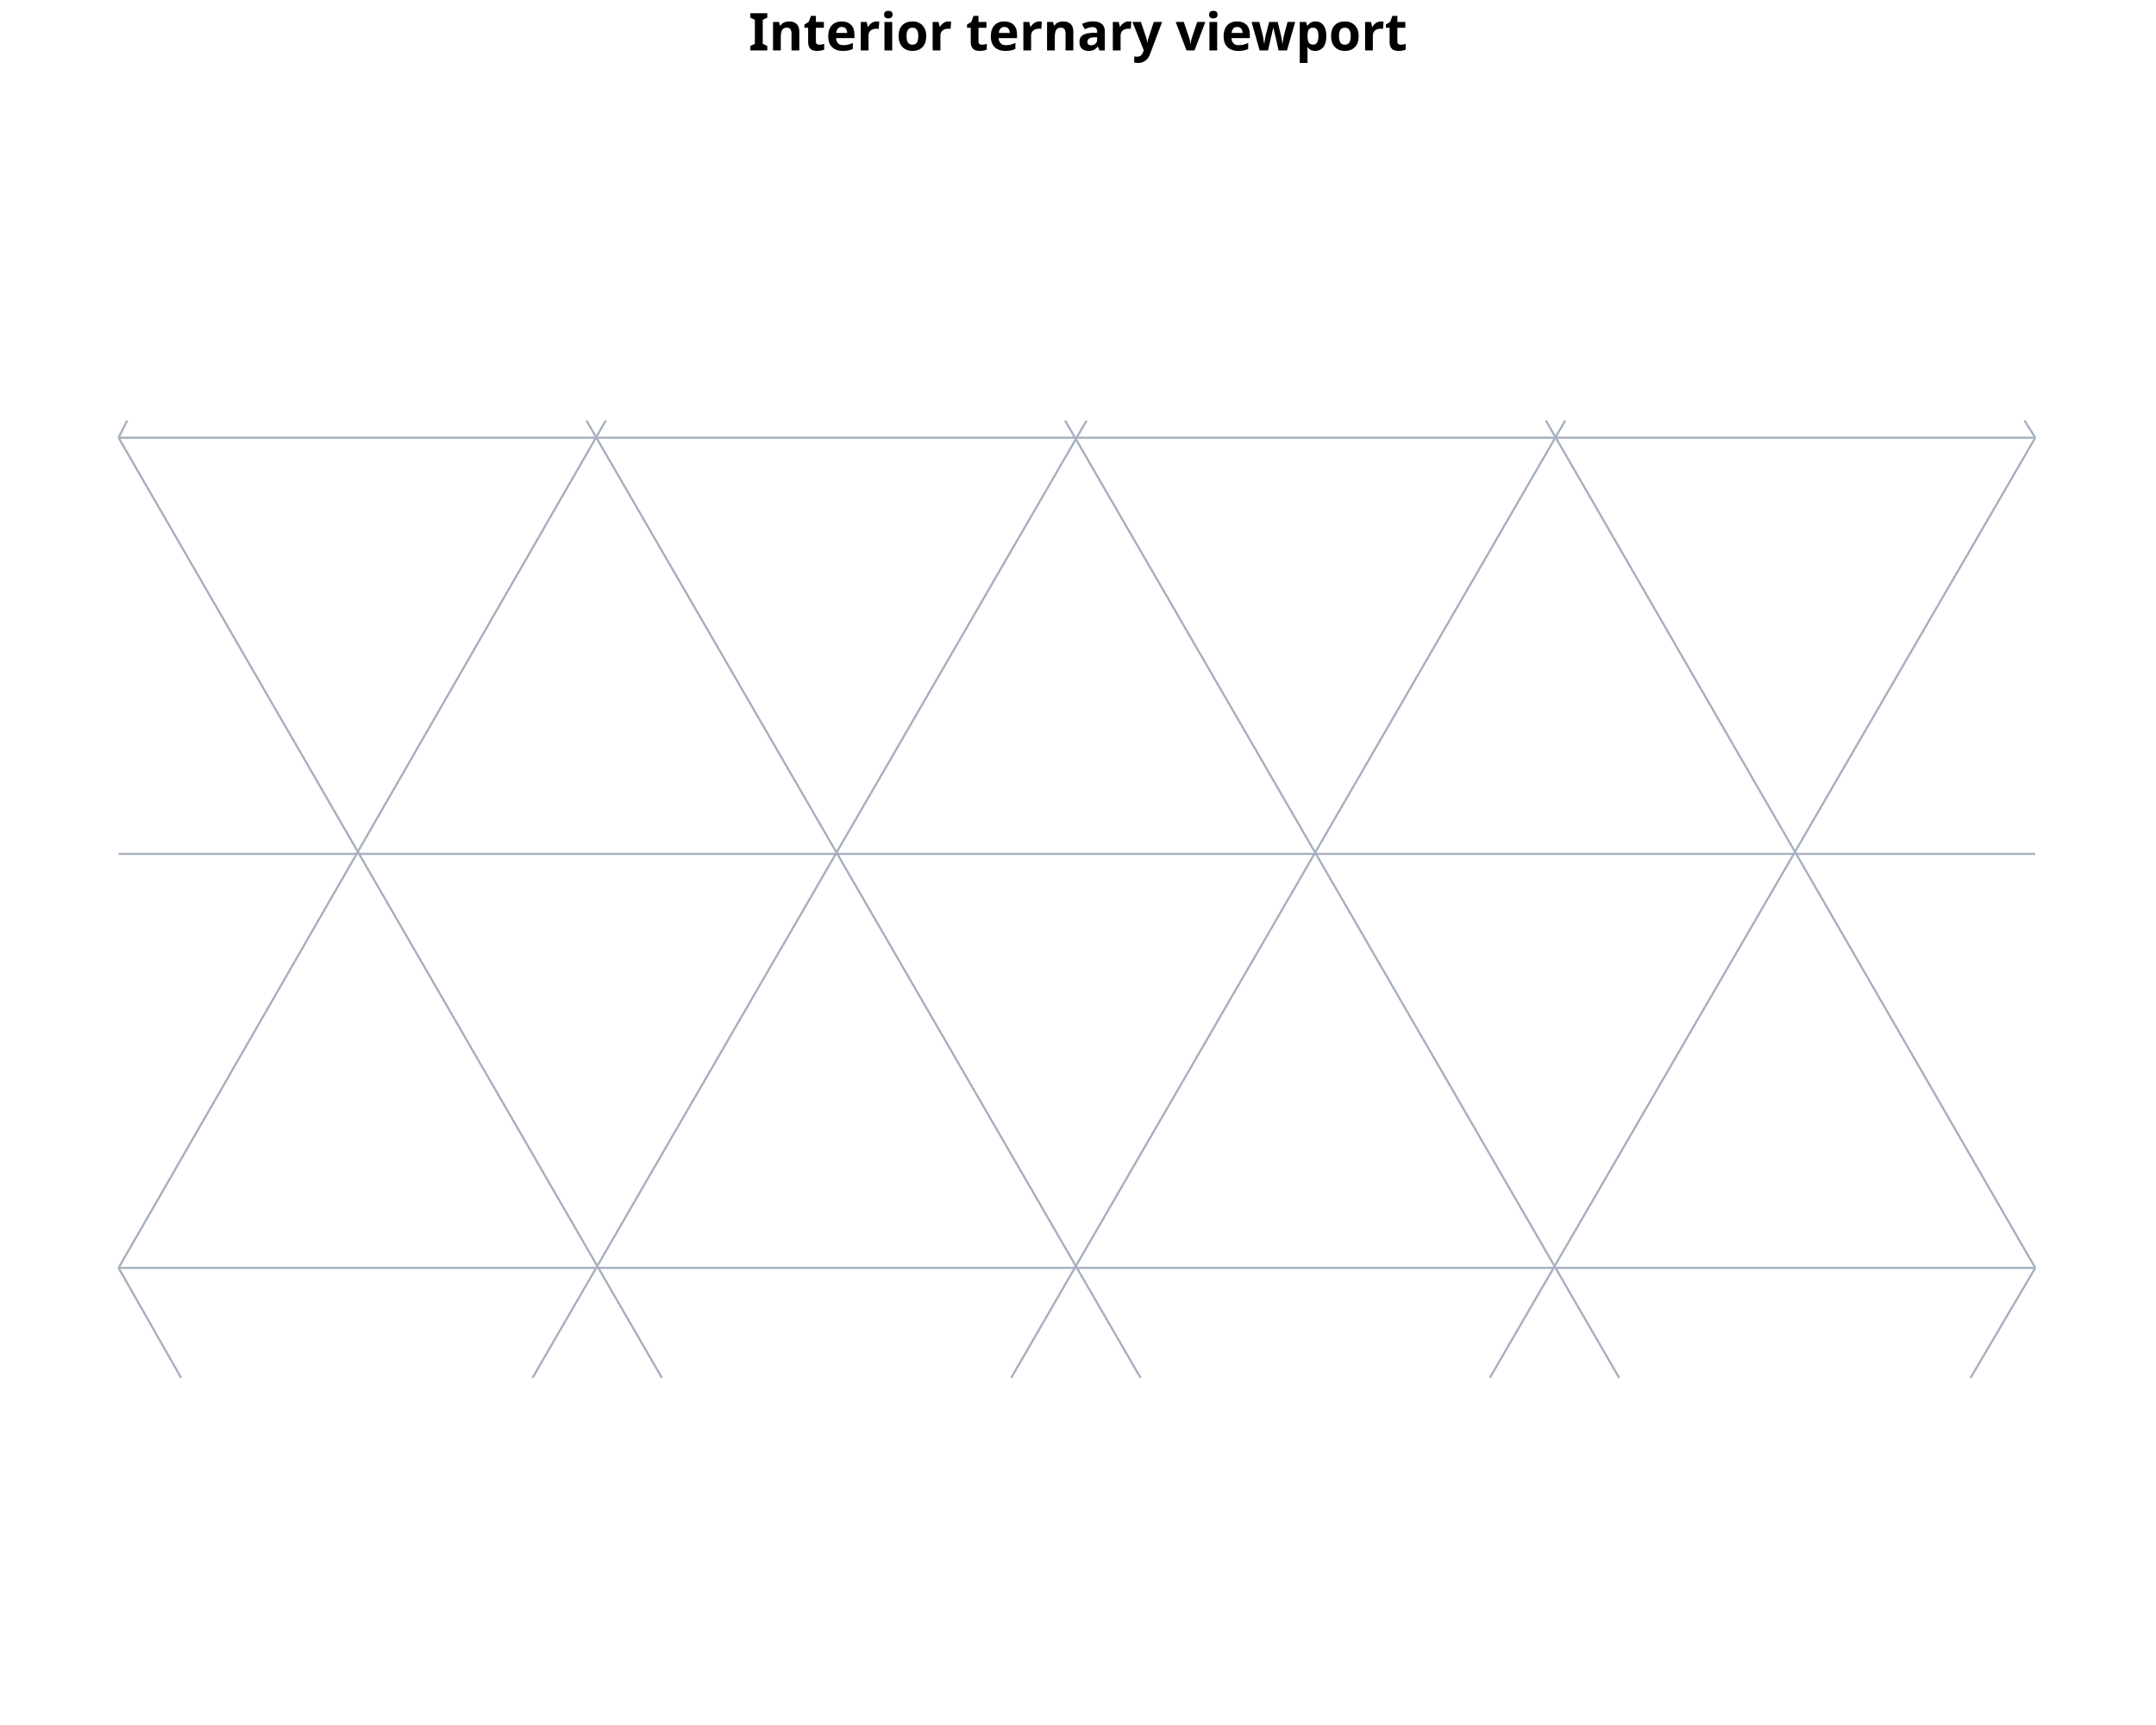
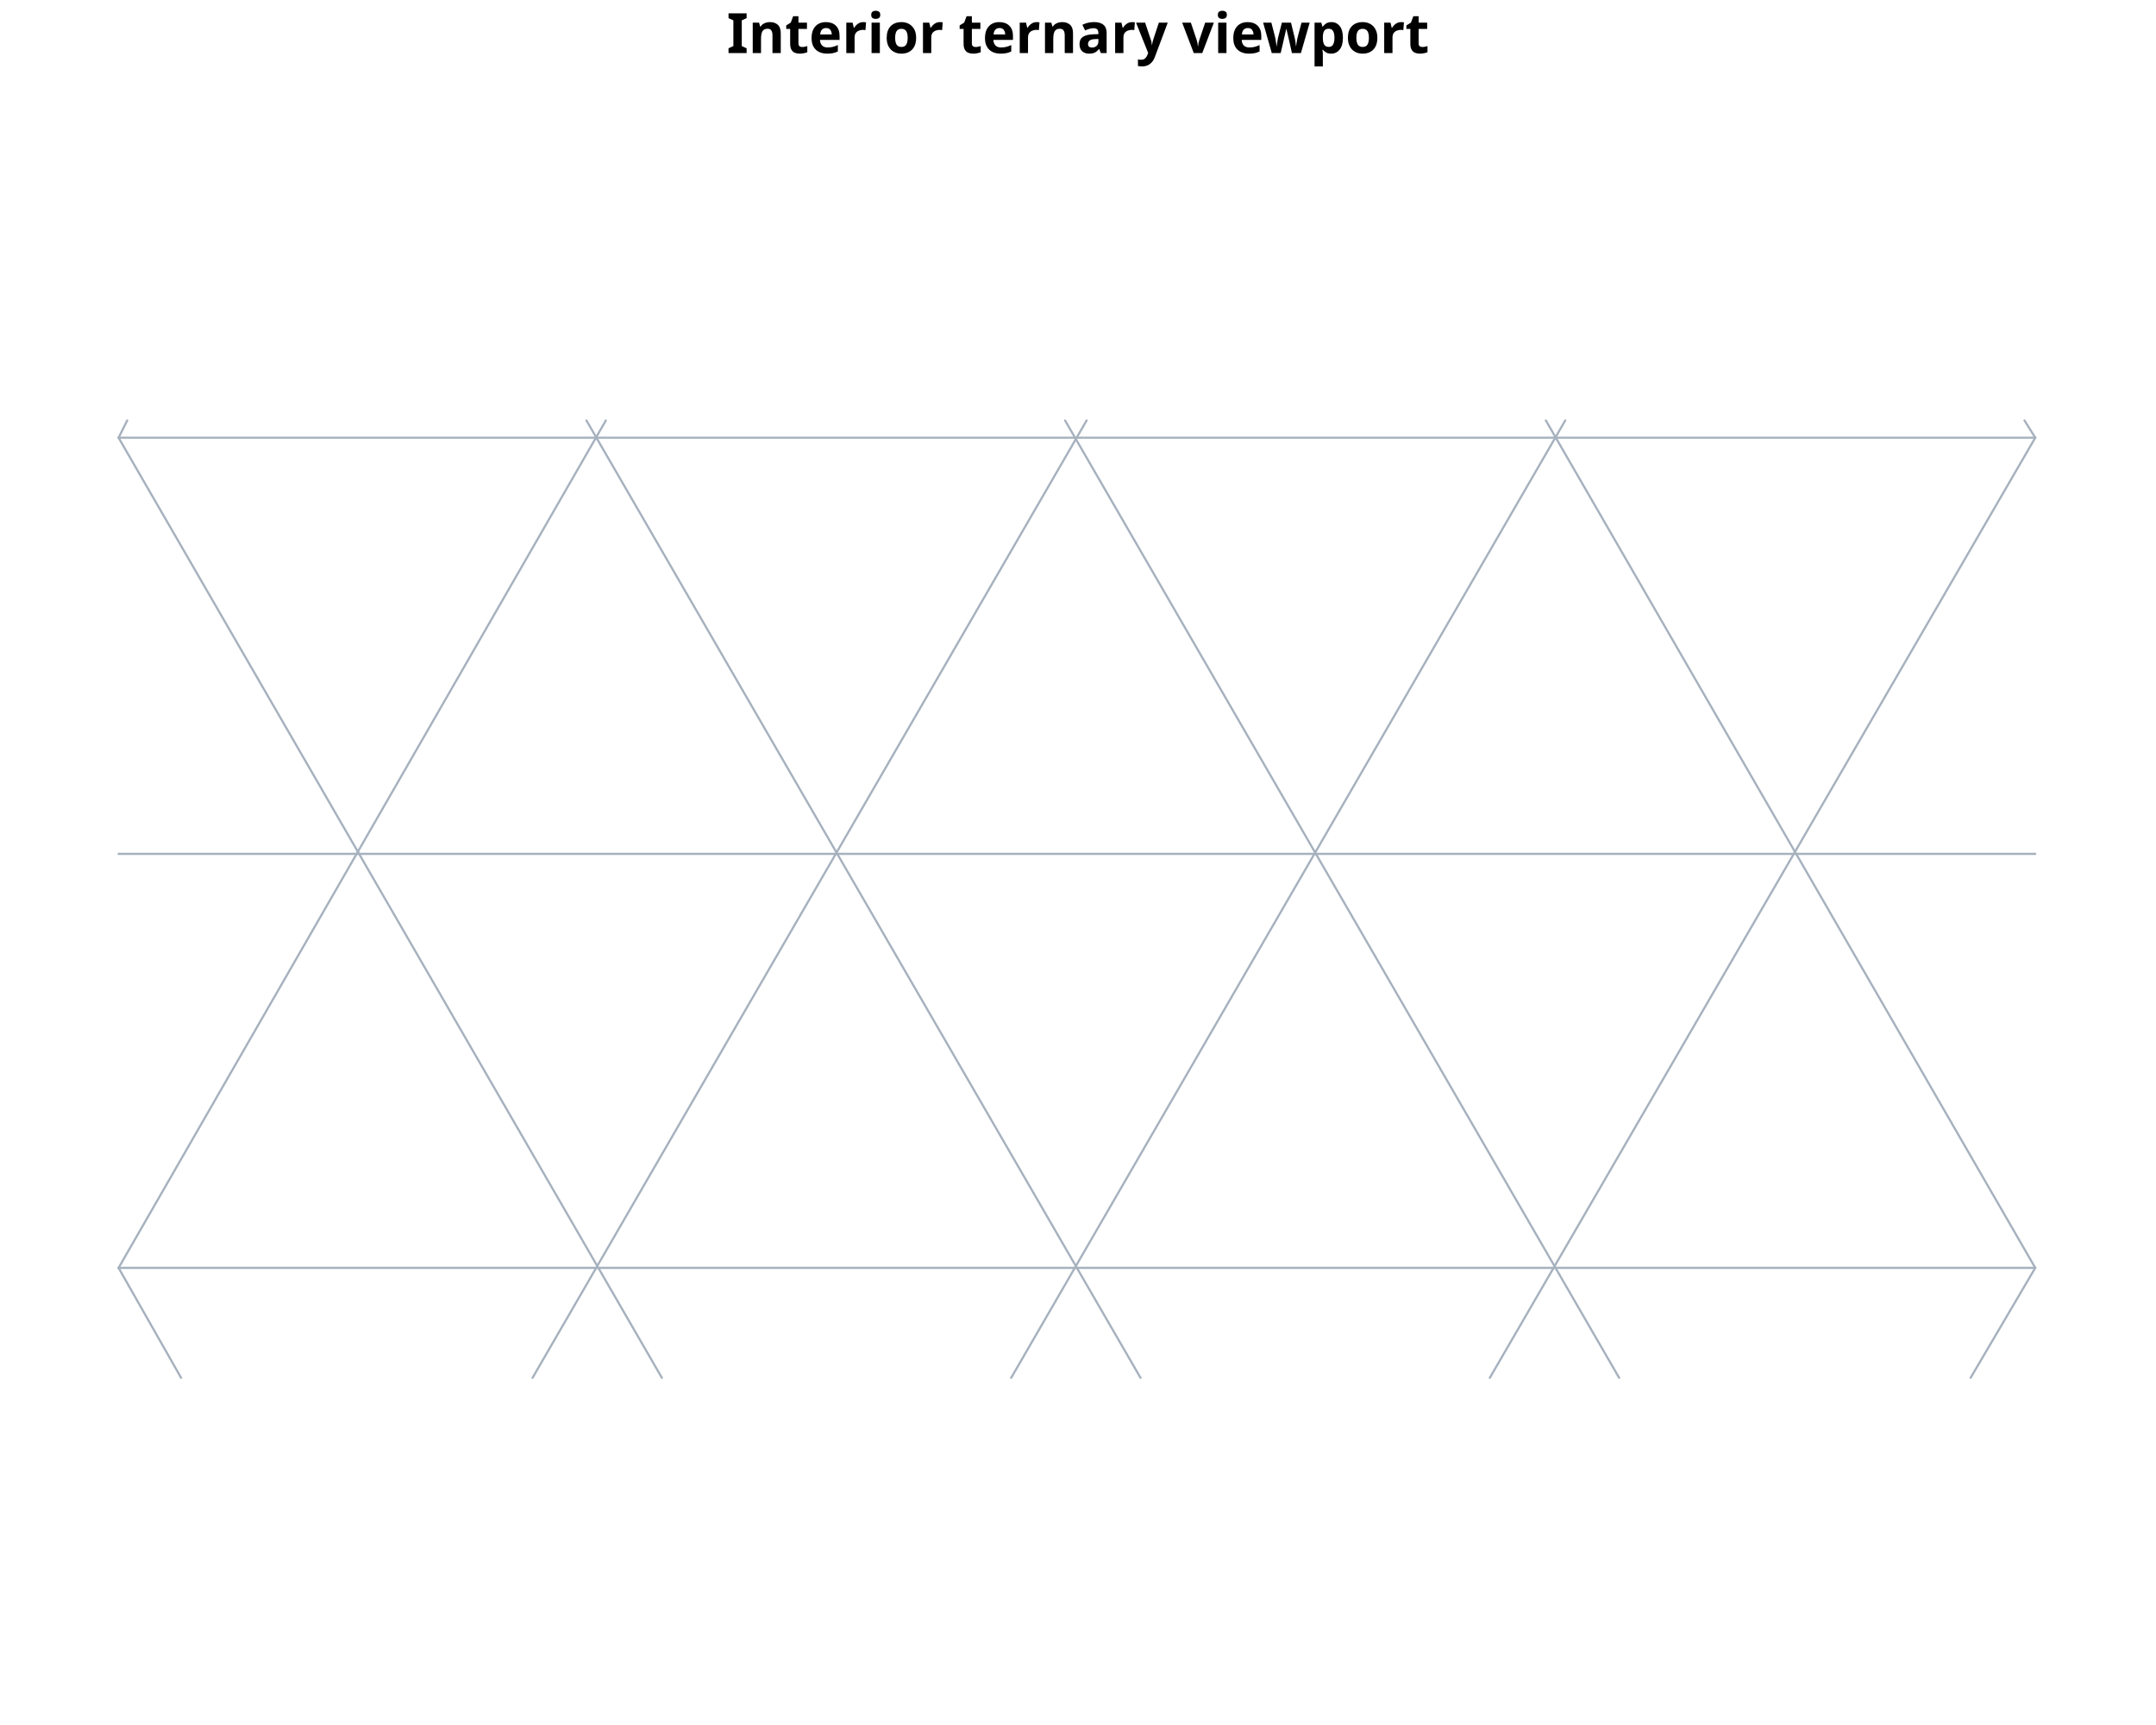
<svg xmlns="http://www.w3.org/2000/svg" width="1000" height="800" viewBox="0 0 1000 800">
-   <rect x="0" y="0" width="1000" height="800" opacity="1" fill="#FFFFFF" stroke="none" />
-   <text x="500" y="5" dy="0.76em" text-anchor="middle" font-family="sans-serif" font-size="24.194" opacity="1" fill="#000000" font-weight="bold">
+   <g id="ternary-geometry" shape-rendering="geometricPrecision" stroke-linecap="round" stroke-linejoin="round">
+     <rect x="0" y="0" width="1000" height="800" opacity="1" fill="#FFFFFF" stroke="none" />
+     <polyline fill="none" opacity="1" stroke="#A6B1BE" stroke-width="1" points="55,588 944,588 " />
+     <polyline fill="none" opacity="1" stroke="#A6B1BE" stroke-width="1" points="55,396 944,396 " />
+     <polyline fill="none" opacity="1" stroke="#A6B1BE" stroke-width="1" points="55,203 944,203 " />
+     <polyline fill="none" opacity="1" stroke="#A6B1BE" stroke-width="1" points="939,195 944,203 " />
+     <polyline fill="none" opacity="1" stroke="#A6B1BE" stroke-width="1" points="717,195 944,588 " />
+     <polyline fill="none" opacity="1" stroke="#A6B1BE" stroke-width="1" points="494,195 751,639 " />
+     <polyline fill="none" opacity="1" stroke="#A6B1BE" stroke-width="1" points="272,195 529,639 " />
+     <polyline fill="none" opacity="1" stroke="#A6B1BE" stroke-width="1" points="55,203 307,639 " />
+     <polyline fill="none" opacity="1" stroke="#A6B1BE" stroke-width="1" points="55,588 84,639 " />
+     <polyline fill="none" opacity="1" stroke="#A6B1BE" stroke-width="1" points="59,195 55,203 " />
+     <polyline fill="none" opacity="1" stroke="#A6B1BE" stroke-width="1" points="281,195 55,588 " />
+     <polyline fill="none" opacity="1" stroke="#A6B1BE" stroke-width="1" points="504,195 247,639 " />
+     <polyline fill="none" opacity="1" stroke="#A6B1BE" stroke-width="1" points="726,195 469,639 " />
+     <polyline fill="none" opacity="1" stroke="#A6B1BE" stroke-width="1" points="944,203 691,639 " />
+     <polyline fill="none" opacity="1" stroke="#A6B1BE" stroke-width="1" points="944,588 914,639 " />
+   </g>
+   <g id="ternary-text">
+     <text x="500" y="5" dy="0.76em" text-anchor="middle" font-family="sans-serif" font-size="25.806" opacity="1" fill="#000000" font-weight="bold">
Interior ternary viewport
</text>
-   <polyline fill="none" opacity="1" stroke="#A6B1BE" stroke-width="1" points="944,203 939,195 " />
-   <polyline fill="none" opacity="1" stroke="#A6B1BE" stroke-width="1" points="944,588 717,195 " />
-   <polyline fill="none" opacity="1" stroke="#A6B1BE" stroke-width="1" points="751,639 494,195 " />
-   <polyline fill="none" opacity="1" stroke="#A6B1BE" stroke-width="1" points="529,639 272,195 " />
-   <polyline fill="none" opacity="1" stroke="#A6B1BE" stroke-width="1" points="307,639 55,203 " />
-   <polyline fill="none" opacity="1" stroke="#A6B1BE" stroke-width="1" points="84,639 55,588 " />
-   <polyline fill="none" opacity="1" stroke="#A6B1BE" stroke-width="1" points="55,203 59,195 " />
-   <polyline fill="none" opacity="1" stroke="#A6B1BE" stroke-width="1" points="55,588 281,195 " />
-   <polyline fill="none" opacity="1" stroke="#A6B1BE" stroke-width="1" points="247,639 504,195 " />
-   <polyline fill="none" opacity="1" stroke="#A6B1BE" stroke-width="1" points="469,639 726,195 " />
-   <polyline fill="none" opacity="1" stroke="#A6B1BE" stroke-width="1" points="691,639 944,203 " />
-   <polyline fill="none" opacity="1" stroke="#A6B1BE" stroke-width="1" points="914,639 944,588 " />
-   <polyline fill="none" opacity="1" stroke="#A6B1BE" stroke-width="1" points="55,588 944,588 " />
-   <polyline fill="none" opacity="1" stroke="#A6B1BE" stroke-width="1" points="55,396 944,396 " />
-   <polyline fill="none" opacity="1" stroke="#A6B1BE" stroke-width="1" points="55,203 944,203 " />
+   </g>
</svg>
